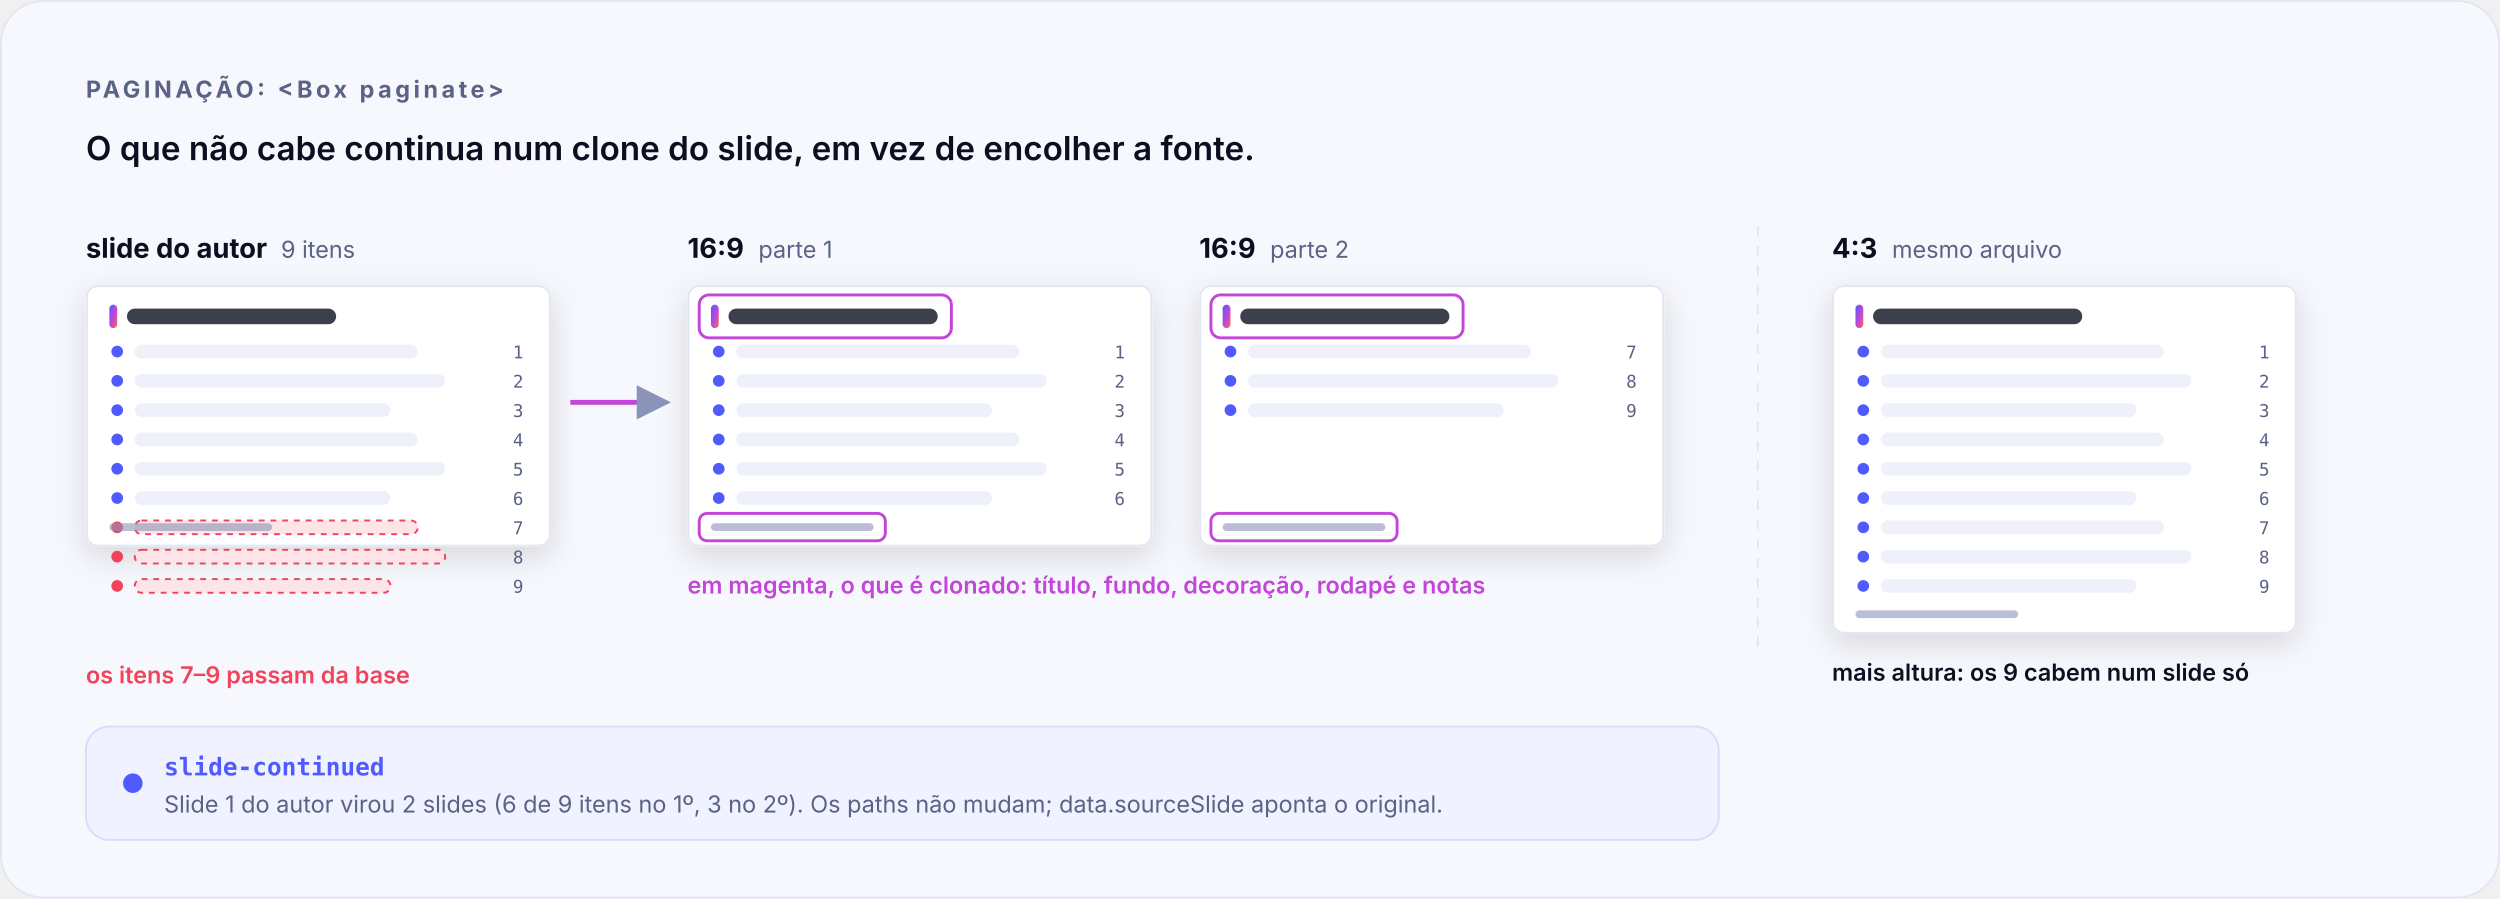
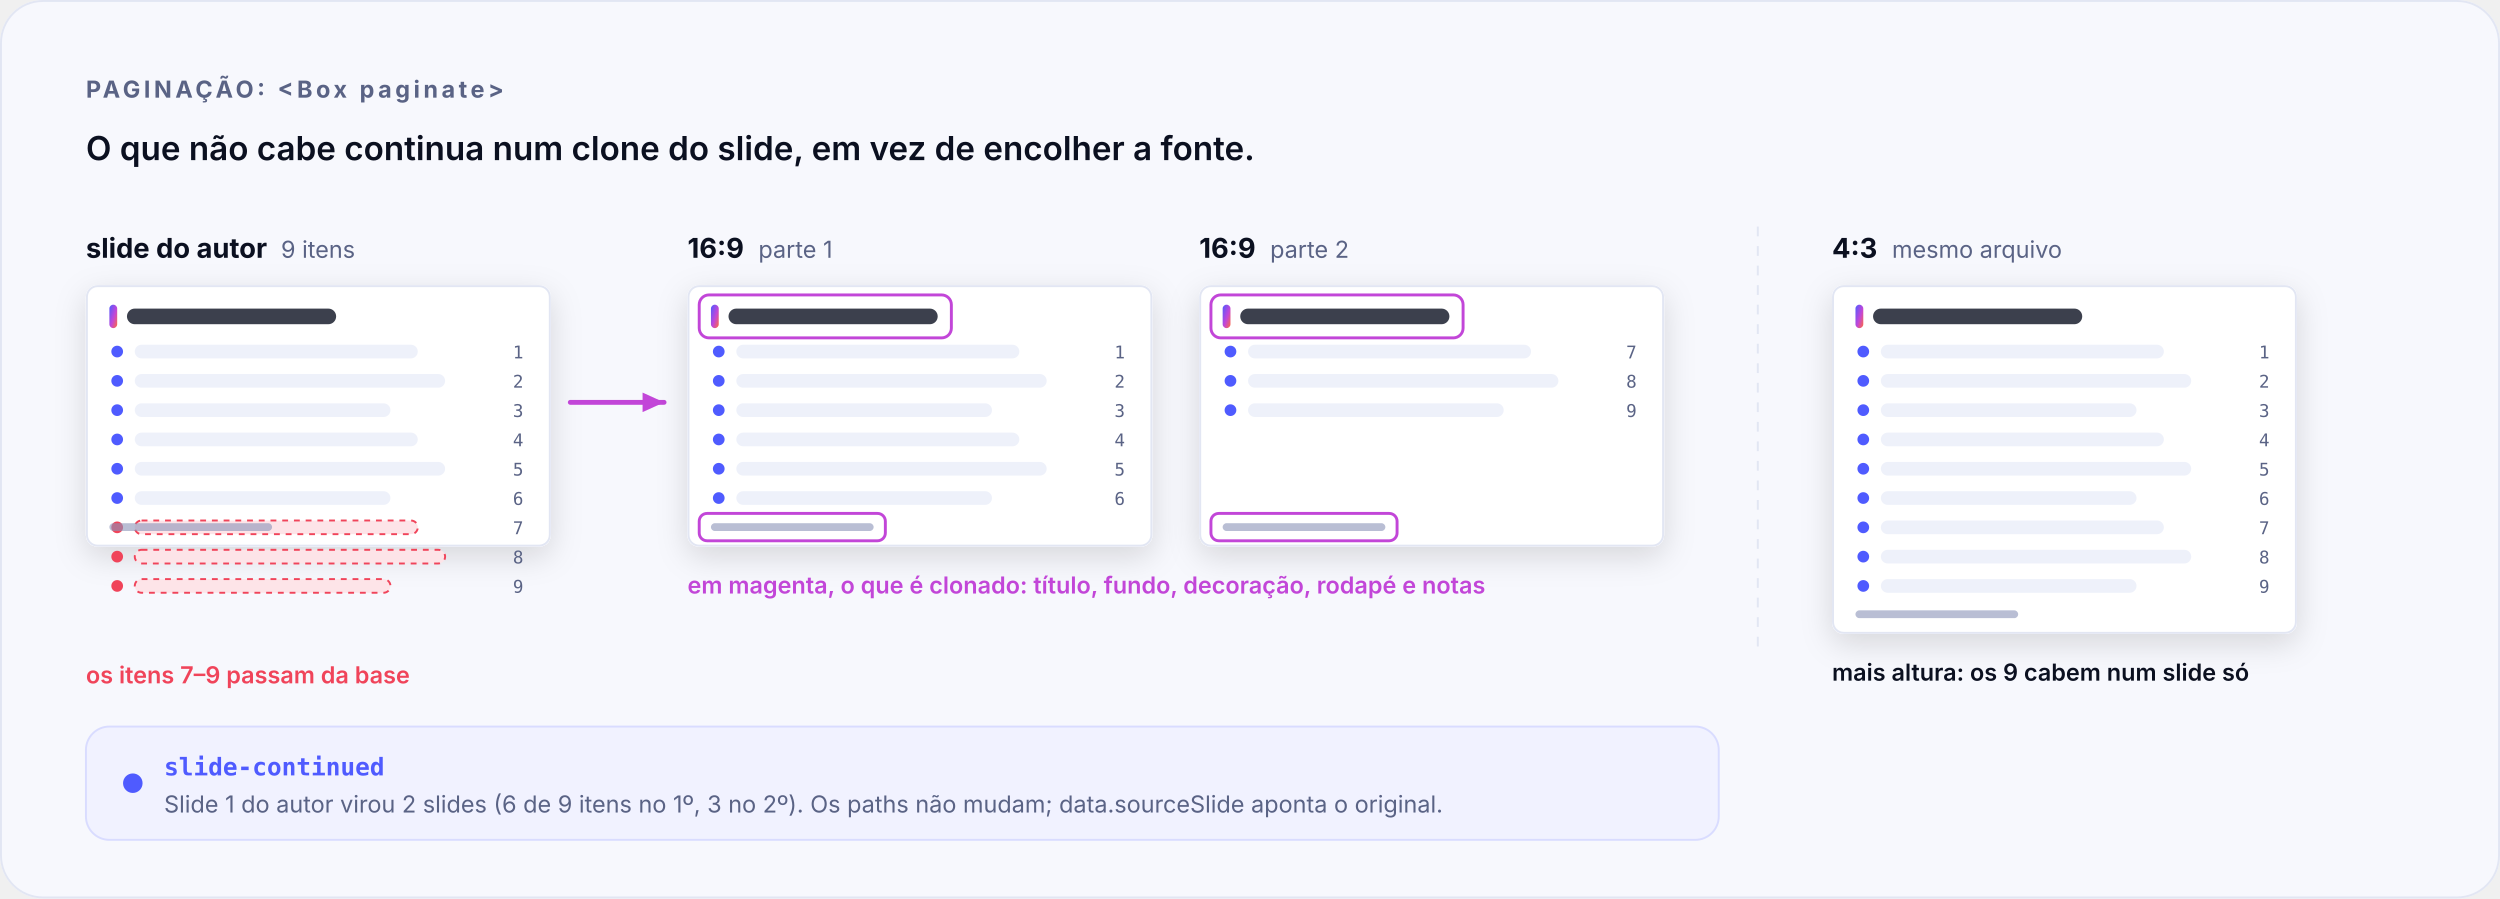
<svg xmlns="http://www.w3.org/2000/svg" viewBox="0 0 1280 460" width="1280" height="460" font-family="Inter, -apple-system, BlinkMacSystemFont, 'Segoe UI', Helvetica, Arial, sans-serif">
  <defs>
    <linearGradient id="grad" x1="0" y1="0" x2="1" y2="1">
      <stop offset="0" stop-color="#4F5BFF" />
      <stop offset=".55" stop-color="#C246D8" />
      <stop offset="1" stop-color="#FF6A3D" />
    </linearGradient>
    <linearGradient id="gradH" x1="0" y1="0" x2="1" y2="0">
      <stop offset="0" stop-color="#4F5BFF" />
      <stop offset=".55" stop-color="#C246D8" />
      <stop offset="1" stop-color="#FF6A3D" />
    </linearGradient>
    <filter id="sh" x="-20%" y="-20%" width="140%" height="160%">
      <feDropShadow dx="0" dy="4" stdDeviation="8" flood-color="#0B1020" flood-opacity="0.08" />
    </filter>
-     <marker id="ah" viewBox="0 0 10 10" refX="8" refY="5" markerWidth="7" markerHeight="7" orient="auto-start-reverse">
-       <path d="M0 0 L10 5 L0 10 z" fill="#8A93B8" />
-     </marker>
    <linearGradient id="gradV" x1="0" y1="1" x2="0" y2="0">
      <stop offset="0" stop-color="#4F5BFF" />
      <stop offset=".55" stop-color="#C246D8" />
      <stop offset="1" stop-color="#FF6A3D" />
    </linearGradient>
    <filter id="cardShadow" x="-20%" y="-20%" width="140%" height="160%">
      <feDropShadow dx="0" dy="10" stdDeviation="14" flood-color="#0B1020" flood-opacity="0.28" />
    </filter>
    <filter id="slideShadow" x="-20%" y="-20%" width="140%" height="160%">
      <feDropShadow dx="0" dy="5" stdDeviation="8" flood-color="#0B1020" flood-opacity="0.14" />
    </filter>
  </defs>
  <rect width="1280" height="460" rx="22" fill="#F7F8FD" />
  <rect x=".5" y=".5" width="1279" height="459" rx="21.5" fill="none" stroke="#E2E6F3" />
  <text x="44" y="50" font-size="12" font-weight="700" fill="#5A6385" letter-spacing="1.8" xml:space="preserve">PAGINAÇÃO: &lt;Box paginate&gt;</text>
  <text x="44" y="82" font-size="17" font-weight="600" fill="#0B1020" xml:space="preserve">O que não cabe continua num clone do slide, em vez de encolher a fonte.</text>
  <text x="44" y="132" font-size="14" font-weight="700" fill="#0B1020" xml:space="preserve">slide do autor</text>
  <text x="143.848" y="132" font-size="12" font-weight="400" fill="#5A6385" xml:space="preserve">9 itens</text>
  <g filter="url(#slideShadow)">
    <rect x="44" y="146" width="238" height="133.875" rx="6" fill="#FFFFFF" />
  </g>
  <rect x="44.5" y="146.5" width="237" height="132.875" rx="5.5" fill="none" stroke="#E2E6F3" />
  <rect x="56" y="156" width="4" height="12" rx="2" fill="url(#grad)" />
  <rect x="65" y="158" width="107.1" height="8" rx="4" fill="#0B1020" opacity=".8" />
  <circle cx="60" cy="180" r="3" fill="#4F5BFF" />
  <rect x="69" y="176.5" width="144.9" height="7" rx="3.5" fill="#EEF1FA" />
  <text x="268" y="183.5" font-size="9" font-weight="400" fill="#5A6385" text-anchor="end" font-family="'JetBrains Mono', ui-monospace, SFMono-Regular, Menlo, Consolas, monospace" xml:space="preserve">1</text>
  <circle cx="60" cy="195" r="3" fill="#4F5BFF" />
  <rect x="69" y="191.5" width="158.9" height="7" rx="3.5" fill="#EEF1FA" />
  <text x="268" y="198.5" font-size="9" font-weight="400" fill="#5A6385" text-anchor="end" font-family="'JetBrains Mono', ui-monospace, SFMono-Regular, Menlo, Consolas, monospace" xml:space="preserve">2</text>
  <circle cx="60" cy="210" r="3" fill="#4F5BFF" />
  <rect x="69" y="206.5" width="130.9" height="7" rx="3.5" fill="#EEF1FA" />
  <text x="268" y="213.5" font-size="9" font-weight="400" fill="#5A6385" text-anchor="end" font-family="'JetBrains Mono', ui-monospace, SFMono-Regular, Menlo, Consolas, monospace" xml:space="preserve">3</text>
  <circle cx="60" cy="225" r="3" fill="#4F5BFF" />
  <rect x="69" y="221.5" width="144.9" height="7" rx="3.5" fill="#EEF1FA" />
  <text x="268" y="228.5" font-size="9" font-weight="400" fill="#5A6385" text-anchor="end" font-family="'JetBrains Mono', ui-monospace, SFMono-Regular, Menlo, Consolas, monospace" xml:space="preserve">4</text>
  <circle cx="60" cy="240" r="3" fill="#4F5BFF" />
  <rect x="69" y="236.5" width="158.9" height="7" rx="3.5" fill="#EEF1FA" />
  <text x="268" y="243.5" font-size="9" font-weight="400" fill="#5A6385" text-anchor="end" font-family="'JetBrains Mono', ui-monospace, SFMono-Regular, Menlo, Consolas, monospace" xml:space="preserve">5</text>
  <circle cx="60" cy="255" r="3" fill="#4F5BFF" />
  <rect x="69" y="251.5" width="130.9" height="7" rx="3.5" fill="#EEF1FA" />
  <text x="268" y="258.5" font-size="9" font-weight="400" fill="#5A6385" text-anchor="end" font-family="'JetBrains Mono', ui-monospace, SFMono-Regular, Menlo, Consolas, monospace" xml:space="preserve">6</text>
  <circle cx="60" cy="270" r="3" fill="#F0445A" />
  <rect x="69" y="266.5" width="144.9" height="7" rx="3.5" fill="#FDE4E8" stroke="#F0445A" stroke-dasharray="3 3" />
  <text x="268" y="273.5" font-size="9" font-weight="400" fill="#5A6385" text-anchor="end" font-family="'JetBrains Mono', ui-monospace, SFMono-Regular, Menlo, Consolas, monospace" xml:space="preserve">7</text>
  <circle cx="60" cy="285" r="3" fill="#F0445A" />
  <rect x="69" y="281.5" width="158.9" height="7" rx="3.5" fill="#FDE4E8" stroke="#F0445A" stroke-dasharray="3 3" />
  <text x="268" y="288.5" font-size="9" font-weight="400" fill="#5A6385" text-anchor="end" font-family="'JetBrains Mono', ui-monospace, SFMono-Regular, Menlo, Consolas, monospace" xml:space="preserve">8</text>
  <circle cx="60" cy="300" r="3" fill="#F0445A" />
  <rect x="69" y="296.5" width="130.9" height="7" rx="3.5" fill="#FDE4E8" stroke="#F0445A" stroke-dasharray="3 3" />
  <text x="268" y="303.5" font-size="9" font-weight="400" fill="#5A6385" text-anchor="end" font-family="'JetBrains Mono', ui-monospace, SFMono-Regular, Menlo, Consolas, monospace" xml:space="preserve">9</text>
  <rect x="56" y="267.875" width="83.3" height="4" rx="2" fill="#8A93B8" opacity=".6" />
  <text x="44" y="349.875" font-size="12" font-weight="600" fill="#F0445A" xml:space="preserve">os itens 7–9 passam da base</text>
-   <path d="M292 206 L340 206" stroke="#C246D8" stroke-width="2.5" fill="none" marker-end="url(#ah)" />
+   <path d="M292 206 L340 206" stroke="#C246D8" stroke-width="2.5" fill="none" stroke-linecap="round" />
+   <polygon points="340,206 329,211 329,201" fill="#C246D8" />
  <text x="352" y="132" font-size="14" font-weight="700" fill="#0B1020" xml:space="preserve">16:9</text>
  <text x="388.294" y="132" font-size="12" font-weight="400" fill="#5A6385" xml:space="preserve">parte 1</text>
  <g filter="url(#slideShadow)">
    <rect x="352" y="146" width="238" height="133.875" rx="6" fill="#FFFFFF" />
  </g>
  <rect x="352.5" y="146.5" width="237" height="132.875" rx="5.5" fill="none" stroke="#E2E6F3" />
  <rect x="364" y="156" width="4" height="12" rx="2" fill="url(#grad)" />
  <rect x="373" y="158" width="107.1" height="8" rx="4" fill="#0B1020" opacity=".8" />
  <rect x="358" y="151" width="129.1" height="22" rx="5" fill="none" stroke="#C246D8" stroke-width="1.5" />
  <circle cx="368" cy="180" r="3" fill="#4F5BFF" />
  <rect x="377" y="176.5" width="144.9" height="7" rx="3.5" fill="#EEF1FA" />
  <text x="576" y="183.5" font-size="9" font-weight="400" fill="#5A6385" text-anchor="end" font-family="'JetBrains Mono', ui-monospace, SFMono-Regular, Menlo, Consolas, monospace" xml:space="preserve">1</text>
  <circle cx="368" cy="195" r="3" fill="#4F5BFF" />
  <rect x="377" y="191.5" width="158.9" height="7" rx="3.5" fill="#EEF1FA" />
  <text x="576" y="198.5" font-size="9" font-weight="400" fill="#5A6385" text-anchor="end" font-family="'JetBrains Mono', ui-monospace, SFMono-Regular, Menlo, Consolas, monospace" xml:space="preserve">2</text>
  <circle cx="368" cy="210" r="3" fill="#4F5BFF" />
  <rect x="377" y="206.5" width="130.9" height="7" rx="3.5" fill="#EEF1FA" />
  <text x="576" y="213.5" font-size="9" font-weight="400" fill="#5A6385" text-anchor="end" font-family="'JetBrains Mono', ui-monospace, SFMono-Regular, Menlo, Consolas, monospace" xml:space="preserve">3</text>
  <circle cx="368" cy="225" r="3" fill="#4F5BFF" />
  <rect x="377" y="221.5" width="144.9" height="7" rx="3.5" fill="#EEF1FA" />
  <text x="576" y="228.5" font-size="9" font-weight="400" fill="#5A6385" text-anchor="end" font-family="'JetBrains Mono', ui-monospace, SFMono-Regular, Menlo, Consolas, monospace" xml:space="preserve">4</text>
  <circle cx="368" cy="240" r="3" fill="#4F5BFF" />
  <rect x="377" y="236.5" width="158.9" height="7" rx="3.5" fill="#EEF1FA" />
  <text x="576" y="243.5" font-size="9" font-weight="400" fill="#5A6385" text-anchor="end" font-family="'JetBrains Mono', ui-monospace, SFMono-Regular, Menlo, Consolas, monospace" xml:space="preserve">5</text>
  <circle cx="368" cy="255" r="3" fill="#4F5BFF" />
  <rect x="377" y="251.5" width="130.9" height="7" rx="3.5" fill="#EEF1FA" />
  <text x="576" y="258.5" font-size="9" font-weight="400" fill="#5A6385" text-anchor="end" font-family="'JetBrains Mono', ui-monospace, SFMono-Regular, Menlo, Consolas, monospace" xml:space="preserve">6</text>
  <rect x="364" y="267.875" width="83.3" height="4" rx="2" fill="#8A93B8" opacity=".6" />
  <rect x="358" y="262.875" width="95.3" height="14" rx="4" fill="none" stroke="#C246D8" stroke-width="1.5" />
  <text x="614" y="132" font-size="14" font-weight="700" fill="#0B1020" xml:space="preserve">16:9</text>
  <text x="650.294" y="132" font-size="12" font-weight="400" fill="#5A6385" xml:space="preserve">parte 2</text>
  <g filter="url(#slideShadow)">
    <rect x="614" y="146" width="238" height="133.875" rx="6" fill="#FFFFFF" />
  </g>
  <rect x="614.5" y="146.5" width="237" height="132.875" rx="5.5" fill="none" stroke="#E2E6F3" />
  <rect x="626" y="156" width="4" height="12" rx="2" fill="url(#grad)" />
  <rect x="635" y="158" width="107.1" height="8" rx="4" fill="#0B1020" opacity=".8" />
  <rect x="620" y="151" width="129.1" height="22" rx="5" fill="none" stroke="#C246D8" stroke-width="1.5" />
  <circle cx="630" cy="180" r="3" fill="#4F5BFF" />
  <rect x="639" y="176.5" width="144.9" height="7" rx="3.5" fill="#EEF1FA" />
  <text x="838" y="183.5" font-size="9" font-weight="400" fill="#5A6385" text-anchor="end" font-family="'JetBrains Mono', ui-monospace, SFMono-Regular, Menlo, Consolas, monospace" xml:space="preserve">7</text>
  <circle cx="630" cy="195" r="3" fill="#4F5BFF" />
  <rect x="639" y="191.5" width="158.9" height="7" rx="3.5" fill="#EEF1FA" />
  <text x="838" y="198.5" font-size="9" font-weight="400" fill="#5A6385" text-anchor="end" font-family="'JetBrains Mono', ui-monospace, SFMono-Regular, Menlo, Consolas, monospace" xml:space="preserve">8</text>
  <circle cx="630" cy="210" r="3" fill="#4F5BFF" />
  <rect x="639" y="206.5" width="130.9" height="7" rx="3.5" fill="#EEF1FA" />
  <text x="838" y="213.5" font-size="9" font-weight="400" fill="#5A6385" text-anchor="end" font-family="'JetBrains Mono', ui-monospace, SFMono-Regular, Menlo, Consolas, monospace" xml:space="preserve">9</text>
  <rect x="626" y="267.875" width="83.3" height="4" rx="2" fill="#8A93B8" opacity=".6" />
  <rect x="620" y="262.875" width="95.3" height="14" rx="4" fill="none" stroke="#C246D8" stroke-width="1.5" />
  <text x="352" y="303.875" font-size="12" font-weight="600" fill="#C246D8" xml:space="preserve">em magenta, o que é clonado: título, fundo, decoração, rodapé e notas</text>
  <line x1="900" y1="116" x2="900" y2="334.5" stroke="#E2E6F3" stroke-dasharray="5 5" />
  <text x="938" y="132" font-size="14" font-weight="700" fill="#0B1020" xml:space="preserve">4:3</text>
  <text x="968.695" y="132" font-size="12" font-weight="400" fill="#5A6385" xml:space="preserve">mesmo arquivo</text>
  <g filter="url(#slideShadow)">
    <rect x="938" y="146" width="238" height="178.5" rx="6" fill="#FFFFFF" />
  </g>
  <rect x="938.5" y="146.5" width="237" height="177.5" rx="5.5" fill="none" stroke="#E2E6F3" />
  <rect x="950" y="156" width="4" height="12" rx="2" fill="url(#grad)" />
  <rect x="959" y="158" width="107.1" height="8" rx="4" fill="#0B1020" opacity=".8" />
  <circle cx="954" cy="180" r="3" fill="#4F5BFF" />
  <rect x="963" y="176.5" width="144.9" height="7" rx="3.5" fill="#EEF1FA" />
  <text x="1162" y="183.5" font-size="9" font-weight="400" fill="#5A6385" text-anchor="end" font-family="'JetBrains Mono', ui-monospace, SFMono-Regular, Menlo, Consolas, monospace" xml:space="preserve">1</text>
  <circle cx="954" cy="195" r="3" fill="#4F5BFF" />
  <rect x="963" y="191.5" width="158.9" height="7" rx="3.5" fill="#EEF1FA" />
  <text x="1162" y="198.5" font-size="9" font-weight="400" fill="#5A6385" text-anchor="end" font-family="'JetBrains Mono', ui-monospace, SFMono-Regular, Menlo, Consolas, monospace" xml:space="preserve">2</text>
  <circle cx="954" cy="210" r="3" fill="#4F5BFF" />
  <rect x="963" y="206.5" width="130.9" height="7" rx="3.5" fill="#EEF1FA" />
  <text x="1162" y="213.5" font-size="9" font-weight="400" fill="#5A6385" text-anchor="end" font-family="'JetBrains Mono', ui-monospace, SFMono-Regular, Menlo, Consolas, monospace" xml:space="preserve">3</text>
  <circle cx="954" cy="225" r="3" fill="#4F5BFF" />
  <rect x="963" y="221.5" width="144.9" height="7" rx="3.5" fill="#EEF1FA" />
  <text x="1162" y="228.5" font-size="9" font-weight="400" fill="#5A6385" text-anchor="end" font-family="'JetBrains Mono', ui-monospace, SFMono-Regular, Menlo, Consolas, monospace" xml:space="preserve">4</text>
  <circle cx="954" cy="240" r="3" fill="#4F5BFF" />
  <rect x="963" y="236.5" width="158.9" height="7" rx="3.5" fill="#EEF1FA" />
  <text x="1162" y="243.5" font-size="9" font-weight="400" fill="#5A6385" text-anchor="end" font-family="'JetBrains Mono', ui-monospace, SFMono-Regular, Menlo, Consolas, monospace" xml:space="preserve">5</text>
  <circle cx="954" cy="255" r="3" fill="#4F5BFF" />
  <rect x="963" y="251.5" width="130.9" height="7" rx="3.5" fill="#EEF1FA" />
  <text x="1162" y="258.5" font-size="9" font-weight="400" fill="#5A6385" text-anchor="end" font-family="'JetBrains Mono', ui-monospace, SFMono-Regular, Menlo, Consolas, monospace" xml:space="preserve">6</text>
  <circle cx="954" cy="270" r="3" fill="#4F5BFF" />
  <rect x="963" y="266.5" width="144.9" height="7" rx="3.5" fill="#EEF1FA" />
  <text x="1162" y="273.5" font-size="9" font-weight="400" fill="#5A6385" text-anchor="end" font-family="'JetBrains Mono', ui-monospace, SFMono-Regular, Menlo, Consolas, monospace" xml:space="preserve">7</text>
  <circle cx="954" cy="285" r="3" fill="#4F5BFF" />
  <rect x="963" y="281.5" width="158.9" height="7" rx="3.5" fill="#EEF1FA" />
  <text x="1162" y="288.5" font-size="9" font-weight="400" fill="#5A6385" text-anchor="end" font-family="'JetBrains Mono', ui-monospace, SFMono-Regular, Menlo, Consolas, monospace" xml:space="preserve">8</text>
  <circle cx="954" cy="300" r="3" fill="#4F5BFF" />
  <rect x="963" y="296.5" width="130.9" height="7" rx="3.5" fill="#EEF1FA" />
  <text x="1162" y="303.5" font-size="9" font-weight="400" fill="#5A6385" text-anchor="end" font-family="'JetBrains Mono', ui-monospace, SFMono-Regular, Menlo, Consolas, monospace" xml:space="preserve">9</text>
  <rect x="950" y="312.5" width="83.3" height="4" rx="2" fill="#8A93B8" opacity=".6" />
  <text x="938" y="348.5" font-size="12" font-weight="600" fill="#0B1020" xml:space="preserve">mais altura: os 9 cabem num slide só</text>
  <rect x="44" y="372" width="836" height="58" rx="12" fill="#F1F2FF" stroke="#D9DCFF" />
  <circle cx="68" cy="401" r="5" fill="#4F5BFF" />
  <text x="84" y="397" font-size="12.5" font-weight="700" fill="#4F5BFF" font-family="'JetBrains Mono', ui-monospace, SFMono-Regular, Menlo, Consolas, monospace" xml:space="preserve">slide-continued</text>
  <text x="84" y="416" font-size="12" font-weight="400" fill="#5A6385" xml:space="preserve">Slide 1 do autor virou 2 slides (6 de 9 itens no 1º, 3 no 2º). Os paths não mudam; data.sourceSlide aponta o original.</text>
</svg>
